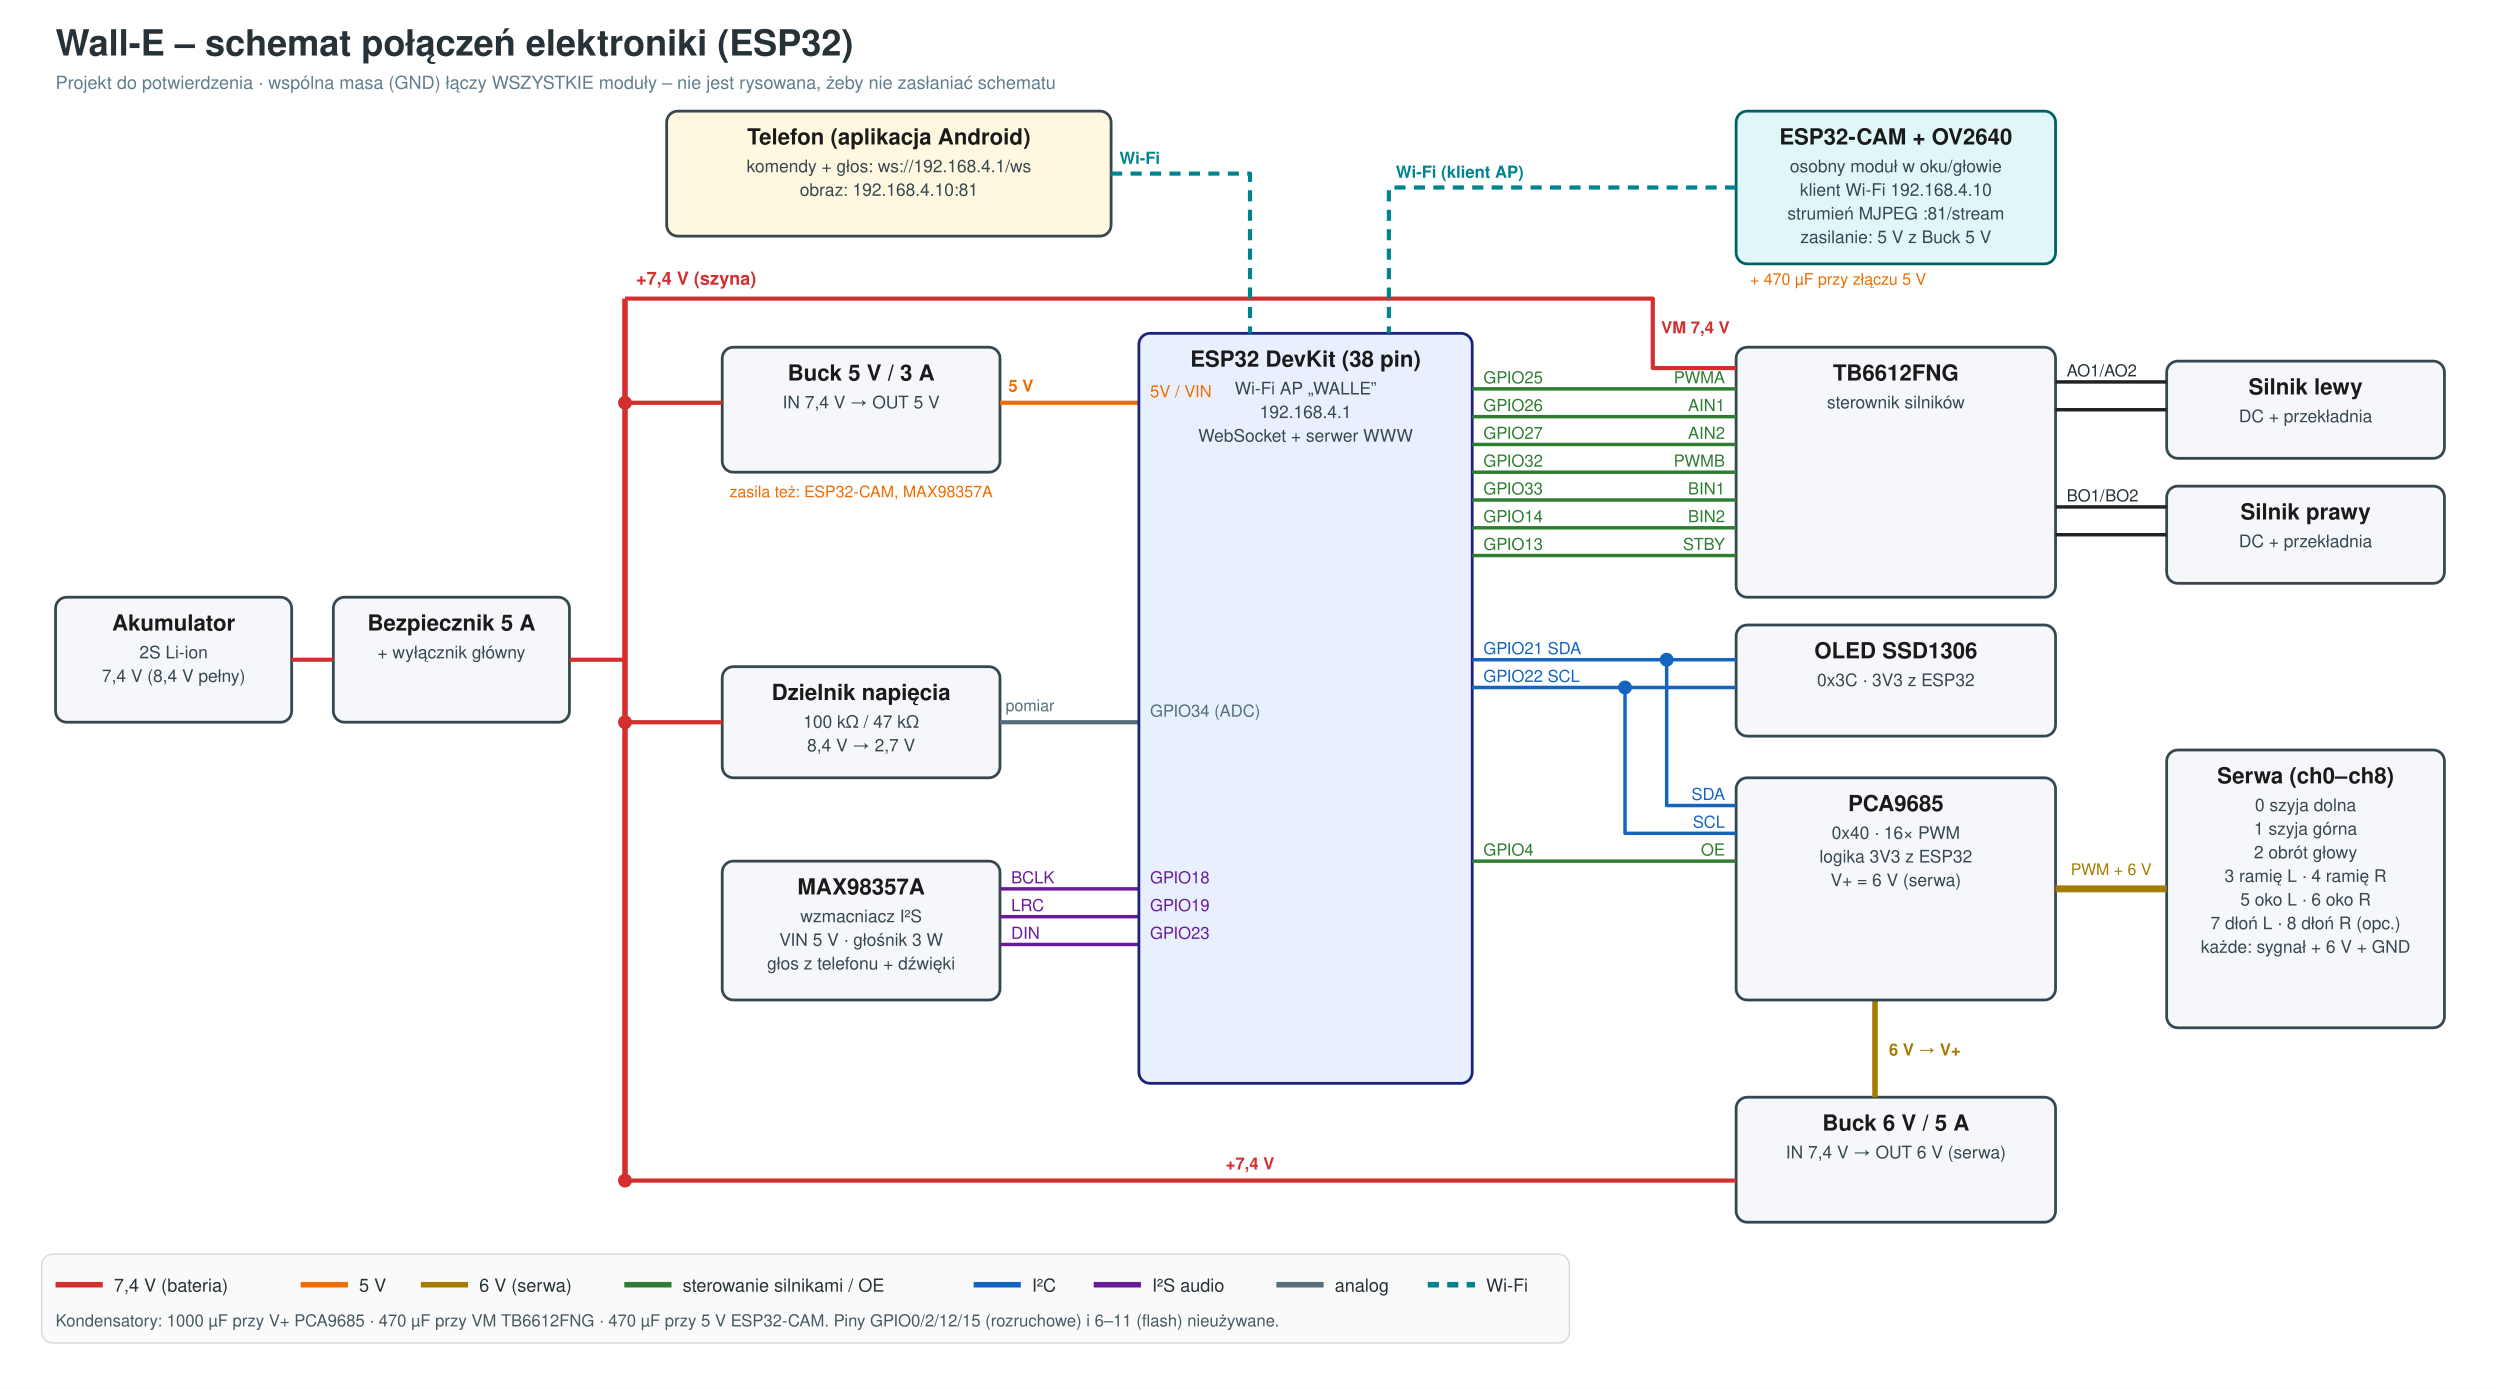
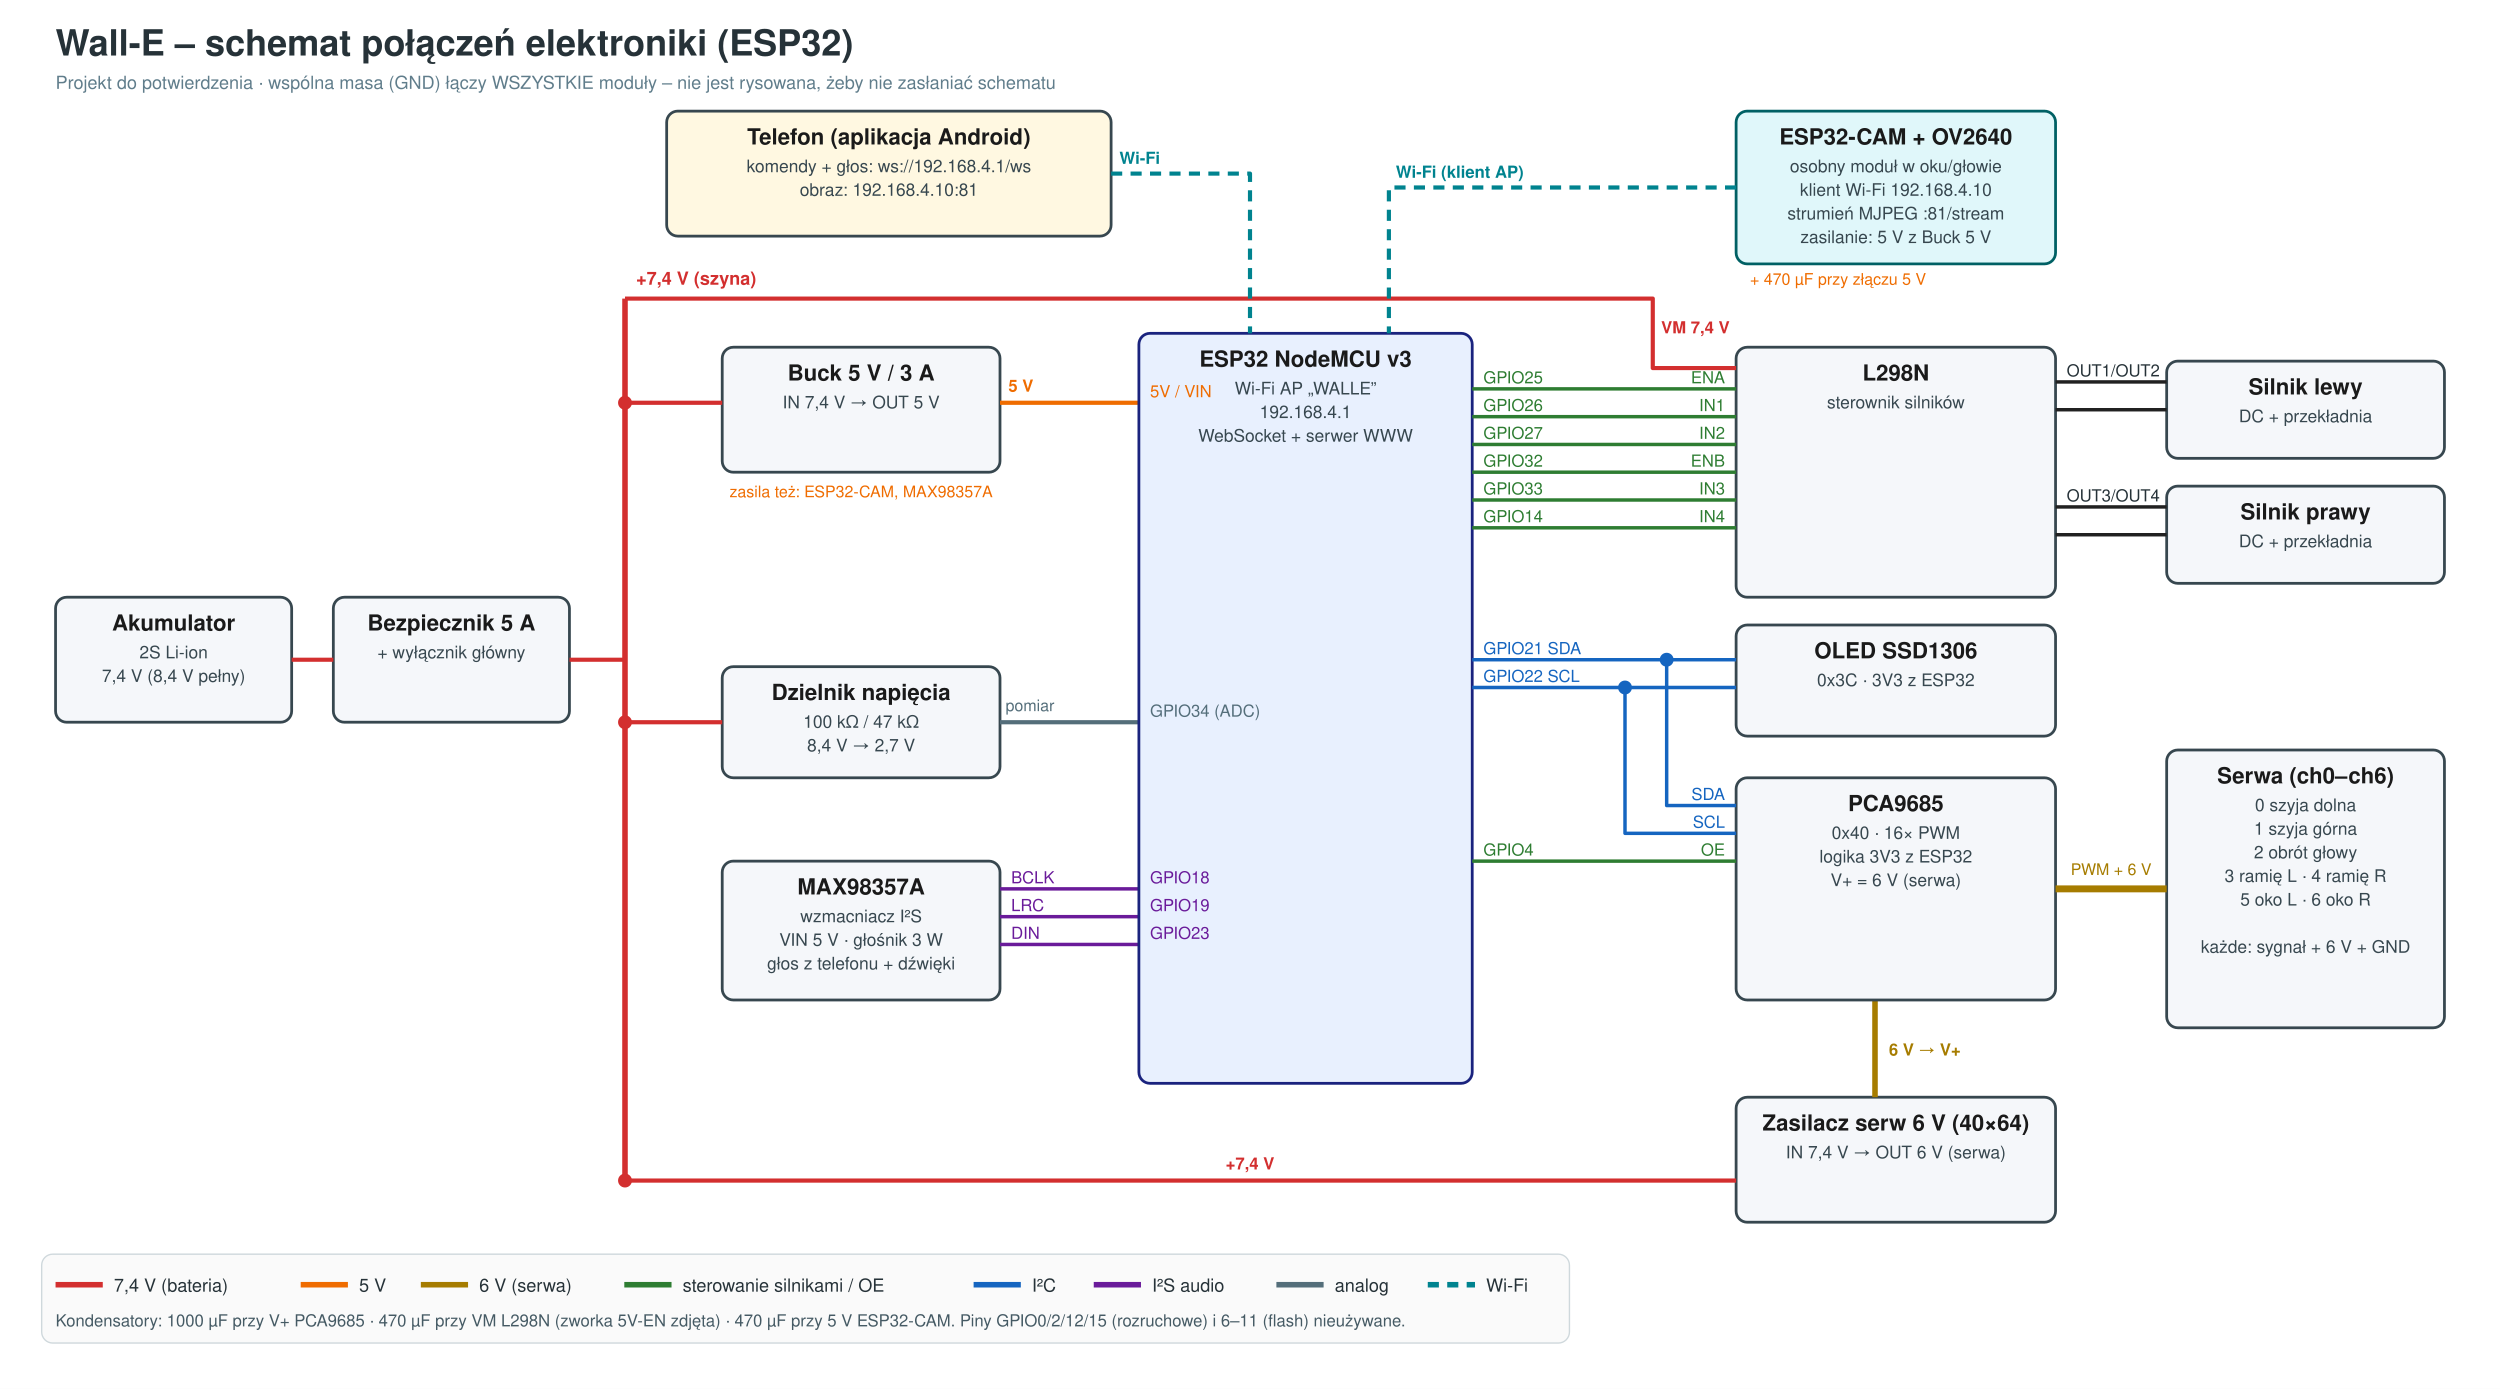
<svg xmlns="http://www.w3.org/2000/svg" viewBox="0 0 1800 1000" width="1800" height="1000" font-family="Segoe UI, Helvetica, Arial, sans-serif">
  <rect width="1800" height="1000" fill="#ffffff" />
  <text x="40" y="40" font-size="26" fill="#263238" text-anchor="start" font-weight="700">Wall-E – schemat połączeń elektroniki (ESP32)</text>
  <text x="40" y="64" font-size="13" fill="#607d8b" text-anchor="start">Projekt do potwierdzenia · wspólna masa (GND) łączy WSZYSTKIE moduły – nie jest rysowana, żeby nie zasłaniać schematu</text>
  <rect x="40" y="430" width="170" height="90" rx="8" fill="#f5f7fa" stroke="#37474f" stroke-width="2" />
  <text x="125.0" y="454" text-anchor="middle" font-size="16" font-weight="700" fill="#1a1a1a">Akumulator</text>
  <text x="125.0" y="474" text-anchor="middle" font-size="12.5" fill="#37474f">2S Li-ion</text>
  <text x="125.0" y="491" text-anchor="middle" font-size="12.5" fill="#37474f">7,4 V (8,4 V pełny)</text>
  <rect x="240" y="430" width="170" height="90" rx="8" fill="#f5f7fa" stroke="#37474f" stroke-width="2" />
  <text x="325.0" y="454" text-anchor="middle" font-size="16" font-weight="700" fill="#1a1a1a">Bezpiecznik 5 A</text>
  <text x="325.0" y="474" text-anchor="middle" font-size="12.5" fill="#37474f">+ wyłącznik główny</text>
  <polyline points="210,475 240,475" fill="none" stroke="#d32f2f" stroke-width="3" stroke-linejoin="round" />
  <polyline points="410,475 450,475" fill="none" stroke="#d32f2f" stroke-width="3" stroke-linejoin="round" />
  <polyline points="450,215 450,850" fill="none" stroke="#d32f2f" stroke-width="4" stroke-linejoin="round" />
  <text x="458" y="205" font-size="13" fill="#d32f2f" text-anchor="start" font-weight="700">+7,4 V (szyna)</text>
  <rect x="520" y="250" width="200" height="90" rx="8" fill="#f5f7fa" stroke="#37474f" stroke-width="2" />
  <text x="620.0" y="274" text-anchor="middle" font-size="16" font-weight="700" fill="#1a1a1a">Buck 5 V / 3 A</text>
  <text x="620.0" y="294" text-anchor="middle" font-size="12.5" fill="#37474f">IN 7,4 V → OUT 5 V</text>
  <text x="620" y="358" font-size="11.5" fill="#ef6c00" text-anchor="middle">zasila też: ESP32-CAM, MAX98357A</text>
  <polyline points="450,290 520,290" fill="none" stroke="#d32f2f" stroke-width="3" stroke-linejoin="round" />
  <circle cx="450" cy="290" r="5" fill="#d32f2f" />
  <polyline points="720,290 820,290" fill="none" stroke="#ef6c00" stroke-width="3" stroke-linejoin="round" />
  <text x="726" y="282" font-size="12" fill="#ef6c00" text-anchor="start" font-weight="700">5 V</text>
  <rect x="520" y="480" width="200" height="80" rx="8" fill="#f5f7fa" stroke="#37474f" stroke-width="2" />
  <text x="620.0" y="504" text-anchor="middle" font-size="16" font-weight="700" fill="#1a1a1a">Dzielnik napięcia</text>
  <text x="620.0" y="524" text-anchor="middle" font-size="12.5" fill="#37474f">100 kΩ / 47 kΩ</text>
  <text x="620.0" y="541" text-anchor="middle" font-size="12.5" fill="#37474f">8,4 V → 2,7 V</text>
  <polyline points="450,520 520,520" fill="none" stroke="#d32f2f" stroke-width="3" stroke-linejoin="round" />
  <circle cx="450" cy="520" r="5" fill="#d32f2f" />
  <polyline points="720,520 820,520" fill="none" stroke="#546e7a" stroke-width="3" stroke-linejoin="round" />
  <text x="724" y="512" font-size="11.5" fill="#546e7a" text-anchor="start">pomiar</text>
  <rect x="520" y="620" width="200" height="100" rx="8" fill="#f5f7fa" stroke="#37474f" stroke-width="2" />
  <text x="620.0" y="644" text-anchor="middle" font-size="16" font-weight="700" fill="#1a1a1a">MAX98357A</text>
  <text x="620.0" y="664" text-anchor="middle" font-size="12.5" fill="#37474f">wzmacniacz I²S</text>
  <text x="620.0" y="681" text-anchor="middle" font-size="12.5" fill="#37474f">VIN 5 V · głośnik 3 W</text>
  <text x="620.0" y="698" text-anchor="middle" font-size="12.5" fill="#37474f">głos z telefonu + dźwięki</text>
  <polyline points="720,640 820,640" fill="none" stroke="#6a1b9a" stroke-width="2.5" stroke-linejoin="round" />
  <text x="728" y="636" font-size="12" fill="#6a1b9a" text-anchor="start">BCLK</text>
  <polyline points="720,660 820,660" fill="none" stroke="#6a1b9a" stroke-width="2.5" stroke-linejoin="round" />
  <text x="728" y="656" font-size="12" fill="#6a1b9a" text-anchor="start">LRC</text>
  <polyline points="720,680 820,680" fill="none" stroke="#6a1b9a" stroke-width="2.5" stroke-linejoin="round" />
  <text x="728" y="676" font-size="12" fill="#6a1b9a" text-anchor="start">DIN</text>
  <rect x="820" y="240" width="240" height="540" rx="8" fill="#e8f0fe" stroke="#1a237e" stroke-width="2" />
-   <text x="940.0" y="264" text-anchor="middle" font-size="16" font-weight="700" fill="#1a1a1a">ESP32 DevKit (38 pin)</text>
+   <text x="940.0" y="264" text-anchor="middle" font-size="16" font-weight="700" fill="#1a1a1a">ESP32 NodeMCU v3</text>
  <text x="940.0" y="284" text-anchor="middle" font-size="12.5" fill="#37474f">Wi-Fi AP „WALLE”</text>
  <text x="940.0" y="301" text-anchor="middle" font-size="12.5" fill="#37474f">192.168.4.1</text>
  <text x="940.0" y="318" text-anchor="middle" font-size="12.5" fill="#37474f">WebSocket + serwer WWW</text>
  <text x="828" y="286" font-size="12" fill="#ef6c00" text-anchor="start">5V / VIN</text>
  <text x="828" y="516" font-size="12" fill="#546e7a" text-anchor="start">GPIO34 (ADC)</text>
  <text x="828" y="636" font-size="12" fill="#6a1b9a" text-anchor="start">GPIO18</text>
  <text x="828" y="656" font-size="12" fill="#6a1b9a" text-anchor="start">GPIO19</text>
  <text x="828" y="676" font-size="12" fill="#6a1b9a" text-anchor="start">GPIO23</text>
  <rect x="1250" y="790" width="230" height="90" rx="8" fill="#f5f7fa" stroke="#37474f" stroke-width="2" />
-   <text x="1365.0" y="814" text-anchor="middle" font-size="16" font-weight="700" fill="#1a1a1a">Buck 6 V / 5 A</text>
+   <text x="1365.0" y="814" text-anchor="middle" font-size="16" font-weight="700" fill="#1a1a1a">Zasilacz serw 6 V (40×64)</text>
  <text x="1365.0" y="834" text-anchor="middle" font-size="12.5" fill="#37474f">IN 7,4 V → OUT 6 V (serwa)</text>
  <polyline points="450,850 1250,850" fill="none" stroke="#d32f2f" stroke-width="3" stroke-linejoin="round" />
  <circle cx="450" cy="850" r="5" fill="#d32f2f" />
  <text x="900" y="842" font-size="12" fill="#d32f2f" text-anchor="middle" font-weight="700">+7,4 V</text>
  <polyline points="1350,790 1350,720" fill="none" stroke="#a67c00" stroke-width="4" stroke-linejoin="round" />
  <text x="1360" y="760" font-size="12" fill="#a67c00" text-anchor="start" font-weight="700">6 V → V+</text>
  <rect x="1250" y="250" width="230" height="180" rx="8" fill="#f5f7fa" stroke="#37474f" stroke-width="2" />
-   <text x="1365.0" y="274" text-anchor="middle" font-size="16" font-weight="700" fill="#1a1a1a">TB6612FNG</text>
+   <text x="1365.0" y="274" text-anchor="middle" font-size="16" font-weight="700" fill="#1a1a1a">L298N</text>
  <text x="1365.0" y="294" text-anchor="middle" font-size="12.5" fill="#37474f">sterownik silników</text>
  <polyline points="1060,280 1250,280" fill="none" stroke="#2e7d32" stroke-width="2.5" stroke-linejoin="round" />
  <text x="1068" y="276" font-size="12" fill="#2e7d32" text-anchor="start">GPIO25</text>
-   <text x="1242" y="276" font-size="12" fill="#2e7d32" text-anchor="end">PWMA</text>
+   <text x="1242" y="276" font-size="12" fill="#2e7d32" text-anchor="end">ENA</text>
  <polyline points="1060,300 1250,300" fill="none" stroke="#2e7d32" stroke-width="2.5" stroke-linejoin="round" />
  <text x="1068" y="296" font-size="12" fill="#2e7d32" text-anchor="start">GPIO26</text>
-   <text x="1242" y="296" font-size="12" fill="#2e7d32" text-anchor="end">AIN1</text>
+   <text x="1242" y="296" font-size="12" fill="#2e7d32" text-anchor="end">IN1</text>
  <polyline points="1060,320 1250,320" fill="none" stroke="#2e7d32" stroke-width="2.5" stroke-linejoin="round" />
  <text x="1068" y="316" font-size="12" fill="#2e7d32" text-anchor="start">GPIO27</text>
-   <text x="1242" y="316" font-size="12" fill="#2e7d32" text-anchor="end">AIN2</text>
+   <text x="1242" y="316" font-size="12" fill="#2e7d32" text-anchor="end">IN2</text>
  <polyline points="1060,340 1250,340" fill="none" stroke="#2e7d32" stroke-width="2.5" stroke-linejoin="round" />
  <text x="1068" y="336" font-size="12" fill="#2e7d32" text-anchor="start">GPIO32</text>
-   <text x="1242" y="336" font-size="12" fill="#2e7d32" text-anchor="end">PWMB</text>
+   <text x="1242" y="336" font-size="12" fill="#2e7d32" text-anchor="end">ENB</text>
  <polyline points="1060,360 1250,360" fill="none" stroke="#2e7d32" stroke-width="2.5" stroke-linejoin="round" />
  <text x="1068" y="356" font-size="12" fill="#2e7d32" text-anchor="start">GPIO33</text>
-   <text x="1242" y="356" font-size="12" fill="#2e7d32" text-anchor="end">BIN1</text>
+   <text x="1242" y="356" font-size="12" fill="#2e7d32" text-anchor="end">IN3</text>
  <polyline points="1060,380 1250,380" fill="none" stroke="#2e7d32" stroke-width="2.5" stroke-linejoin="round" />
  <text x="1068" y="376" font-size="12" fill="#2e7d32" text-anchor="start">GPIO14</text>
-   <text x="1242" y="376" font-size="12" fill="#2e7d32" text-anchor="end">BIN2</text>
-   <polyline points="1060,400 1250,400" fill="none" stroke="#2e7d32" stroke-width="2.5" stroke-linejoin="round" />
-   <text x="1068" y="396" font-size="12" fill="#2e7d32" text-anchor="start">GPIO13</text>
-   <text x="1242" y="396" font-size="12" fill="#2e7d32" text-anchor="end">STBY</text>
+   <text x="1242" y="376" font-size="12" fill="#2e7d32" text-anchor="end">IN4</text>
  <polyline points="450,215 1190,215 1190,265 1250,265" fill="none" stroke="#d32f2f" stroke-width="3" stroke-linejoin="round" />
  <text x="1195" y="260" font-size="12" fill="#d32f2f" text-anchor="start" />
  <text x="1196" y="240" font-size="12" fill="#d32f2f" text-anchor="start" font-weight="700">VM 7,4 V</text>
  <rect x="1250" y="450" width="230" height="80" rx="8" fill="#f5f7fa" stroke="#37474f" stroke-width="2" />
  <text x="1365.0" y="474" text-anchor="middle" font-size="16" font-weight="700" fill="#1a1a1a">OLED SSD1306</text>
  <text x="1365.0" y="494" text-anchor="middle" font-size="12.5" fill="#37474f">0x3C · 3V3 z ESP32</text>
  <rect x="1250" y="560" width="230" height="160" rx="8" fill="#f5f7fa" stroke="#37474f" stroke-width="2" />
  <text x="1365.0" y="584" text-anchor="middle" font-size="16" font-weight="700" fill="#1a1a1a">PCA9685</text>
  <text x="1365.0" y="604" text-anchor="middle" font-size="12.5" fill="#37474f">0x40 · 16× PWM</text>
  <text x="1365.0" y="621" text-anchor="middle" font-size="12.5" fill="#37474f">logika 3V3 z ESP32</text>
  <text x="1365.0" y="638" text-anchor="middle" font-size="12.5" fill="#37474f">V+ = 6 V (serwa)</text>
  <polyline points="1060,475 1250,475" fill="none" stroke="#1565c0" stroke-width="2.5" stroke-linejoin="round" />
  <text x="1068" y="471" font-size="12" fill="#1565c0" text-anchor="start">GPIO21 SDA</text>
  <polyline points="1060,495 1250,495" fill="none" stroke="#1565c0" stroke-width="2.5" stroke-linejoin="round" />
  <text x="1068" y="491" font-size="12" fill="#1565c0" text-anchor="start">GPIO22 SCL</text>
  <polyline points="1200,475 1200,580 1250,580" fill="none" stroke="#1565c0" stroke-width="2.5" stroke-linejoin="round" />
  <circle cx="1200" cy="475" r="5" fill="#1565c0" />
  <polyline points="1170,495 1170,600 1250,600" fill="none" stroke="#1565c0" stroke-width="2.5" stroke-linejoin="round" />
  <circle cx="1170" cy="495" r="5" fill="#1565c0" />
  <text x="1242" y="576" font-size="12" fill="#1565c0" text-anchor="end">SDA</text>
  <text x="1242" y="596" font-size="12" fill="#1565c0" text-anchor="end">SCL</text>
  <polyline points="1060,620 1250,620" fill="none" stroke="#2e7d32" stroke-width="2.5" stroke-linejoin="round" />
  <text x="1068" y="616" font-size="12" fill="#2e7d32" text-anchor="start">GPIO4</text>
  <text x="1242" y="616" font-size="12" fill="#2e7d32" text-anchor="end">OE</text>
  <rect x="1560" y="260" width="200" height="70" rx="8" fill="#f5f7fa" stroke="#37474f" stroke-width="2" />
  <text x="1660.0" y="284" text-anchor="middle" font-size="16" font-weight="700" fill="#1a1a1a">Silnik lewy</text>
  <text x="1660.0" y="304" text-anchor="middle" font-size="12.5" fill="#37474f">DC + przekładnia</text>
  <rect x="1560" y="350" width="200" height="70" rx="8" fill="#f5f7fa" stroke="#37474f" stroke-width="2" />
  <text x="1660.0" y="374" text-anchor="middle" font-size="16" font-weight="700" fill="#1a1a1a">Silnik prawy</text>
  <text x="1660.0" y="394" text-anchor="middle" font-size="12.5" fill="#37474f">DC + przekładnia</text>
  <polyline points="1480,275 1560,275" fill="none" stroke="#212121" stroke-width="2.5" stroke-linejoin="round" />
  <polyline points="1480,295 1560,295" fill="none" stroke="#212121" stroke-width="2.5" stroke-linejoin="round" />
  <polyline points="1480,365 1560,365" fill="none" stroke="#212121" stroke-width="2.5" stroke-linejoin="round" />
  <polyline points="1480,385 1560,385" fill="none" stroke="#212121" stroke-width="2.5" stroke-linejoin="round" />
-   <text x="1488" y="271" font-size="12" fill="#263238" text-anchor="start">AO1/AO2</text>
-   <text x="1488" y="361" font-size="12" fill="#263238" text-anchor="start">BO1/BO2</text>
+   <text x="1488" y="271" font-size="12" fill="#263238" text-anchor="start">OUT1/OUT2</text>
+   <text x="1488" y="361" font-size="12" fill="#263238" text-anchor="start">OUT3/OUT4</text>
  <rect x="1560" y="540" width="200" height="200" rx="8" fill="#f5f7fa" stroke="#37474f" stroke-width="2" />
-   <text x="1660.0" y="564" text-anchor="middle" font-size="16" font-weight="700" fill="#1a1a1a">Serwa (ch0–ch8)</text>
+   <text x="1660.0" y="564" text-anchor="middle" font-size="16" font-weight="700" fill="#1a1a1a">Serwa (ch0–ch6)</text>
  <text x="1660.0" y="584" text-anchor="middle" font-size="12.5" fill="#37474f">0 szyja dolna</text>
  <text x="1660.0" y="601" text-anchor="middle" font-size="12.5" fill="#37474f">1 szyja górna</text>
  <text x="1660.0" y="618" text-anchor="middle" font-size="12.5" fill="#37474f">2 obrót głowy</text>
  <text x="1660.0" y="635" text-anchor="middle" font-size="12.5" fill="#37474f">3 ramię L · 4 ramię R</text>
  <text x="1660.0" y="652" text-anchor="middle" font-size="12.5" fill="#37474f">5 oko L · 6 oko R</text>
-   <text x="1660.0" y="669" text-anchor="middle" font-size="12.5" fill="#37474f">7 dłoń L · 8 dłoń R (opc.)</text>
  <text x="1660.0" y="686" text-anchor="middle" font-size="12.5" fill="#37474f">każde: sygnał + 6 V + GND</text>
  <polyline points="1480,640 1560,640" fill="none" stroke="#a67c00" stroke-width="5" stroke-linejoin="round" />
  <text x="1520" y="630" font-size="11.5" fill="#a67c00" text-anchor="middle">PWM + 6 V</text>
  <rect x="480" y="80" width="320" height="90" rx="8" fill="#fff8e1" stroke="#37474f" stroke-width="2" />
  <text x="640.0" y="104" text-anchor="middle" font-size="16" font-weight="700" fill="#1a1a1a">Telefon (aplikacja Android)</text>
  <text x="640.0" y="124" text-anchor="middle" font-size="12.5" fill="#37474f">komendy + głos: ws://192.168.4.1/ws</text>
  <text x="640.0" y="141" text-anchor="middle" font-size="12.5" fill="#37474f">obraz: 192.168.4.10:81</text>
  <polyline points="800,125 900,125 900,240" fill="none" stroke="#00838f" stroke-width="3" stroke-linejoin="round" stroke-dasharray="8 6" />
  <text x="806" y="118" font-size="12" fill="#00838f" text-anchor="start" font-weight="700">Wi-Fi</text>
  <rect x="1250" y="80" width="230" height="110" rx="8" fill="#e0f7fa" stroke="#006064" stroke-width="2" />
  <text x="1365.0" y="104" text-anchor="middle" font-size="16" font-weight="700" fill="#1a1a1a">ESP32-CAM + OV2640</text>
  <text x="1365.0" y="124" text-anchor="middle" font-size="12.5" fill="#37474f">osobny moduł w oku/głowie</text>
  <text x="1365.0" y="141" text-anchor="middle" font-size="12.5" fill="#37474f">klient Wi-Fi 192.168.4.10</text>
  <text x="1365.0" y="158" text-anchor="middle" font-size="12.5" fill="#37474f">strumień MJPEG :81/stream</text>
  <text x="1365.0" y="175" text-anchor="middle" font-size="12.5" fill="#37474f">zasilanie: 5 V z Buck 5 V</text>
  <polyline points="1250,135 1000,135 1000,240" fill="none" stroke="#00838f" stroke-width="3" stroke-linejoin="round" stroke-dasharray="8 6" />
  <text x="1005" y="128" font-size="12" fill="#00838f" text-anchor="start" font-weight="700">Wi-Fi (klient AP)</text>
  <text x="1260" y="205" font-size="11.5" fill="#ef6c00" text-anchor="start">+ 470 µF przy złączu 5 V</text>
  <rect x="30" y="903" width="1100" height="64" rx="8" fill="#fafafa" stroke="#cfd8dc" />
  <line x1="40" y1="925" x2="74" y2="925" stroke="#d32f2f" stroke-width="4" />
  <text x="82" y="930" font-size="13" fill="#263238" text-anchor="start">7,4 V (bateria)</text>
  <line x1="216.5" y1="925" x2="250.5" y2="925" stroke="#ef6c00" stroke-width="4" />
  <text x="258.5" y="930" font-size="13" fill="#263238" text-anchor="start">5 V</text>
  <line x1="303.0" y1="925" x2="337.0" y2="925" stroke="#a67c00" stroke-width="4" />
  <text x="345.0" y="930" font-size="13" fill="#263238" text-anchor="start">6 V (serwa)</text>
  <line x1="449.5" y1="925" x2="483.5" y2="925" stroke="#2e7d32" stroke-width="4" />
  <text x="491.5" y="930" font-size="13" fill="#263238" text-anchor="start">sterowanie silnikami / OE</text>
  <line x1="701.0" y1="925" x2="735.0" y2="925" stroke="#1565c0" stroke-width="4" />
  <text x="743.0" y="930" font-size="13" fill="#263238" text-anchor="start">I²C</text>
  <line x1="787.5" y1="925" x2="821.5" y2="925" stroke="#6a1b9a" stroke-width="4" />
  <text x="829.5" y="930" font-size="13" fill="#263238" text-anchor="start">I²S audio</text>
  <line x1="919.0" y1="925" x2="953.0" y2="925" stroke="#546e7a" stroke-width="4" />
  <text x="961.0" y="930" font-size="13" fill="#263238" text-anchor="start">analog</text>
  <line x1="1028.0" y1="925" x2="1062.0" y2="925" stroke="#00838f" stroke-width="4" stroke-dasharray="8 6" />
  <text x="1070.0" y="930" font-size="13" fill="#263238" text-anchor="start">Wi-Fi</text>
-   <text x="40" y="955" font-size="12" fill="#455a64" text-anchor="start">Kondensatory: 1000 µF przy V+ PCA9685 · 470 µF przy VM TB6612FNG · 470 µF przy 5 V ESP32-CAM.  Piny GPIO0/2/12/15 (rozruchowe) i 6–11 (flash) nieużywane.</text>
+   <text x="40" y="955" font-size="12" fill="#455a64" text-anchor="start">Kondensatory: 1000 µF przy V+ PCA9685 · 470 µF przy VM L298N (zworka 5V-EN zdjęta) · 470 µF przy 5 V ESP32-CAM.  Piny GPIO0/2/12/15 (rozruchowe) i 6–11 (flash) nieużywane.</text>
</svg>
